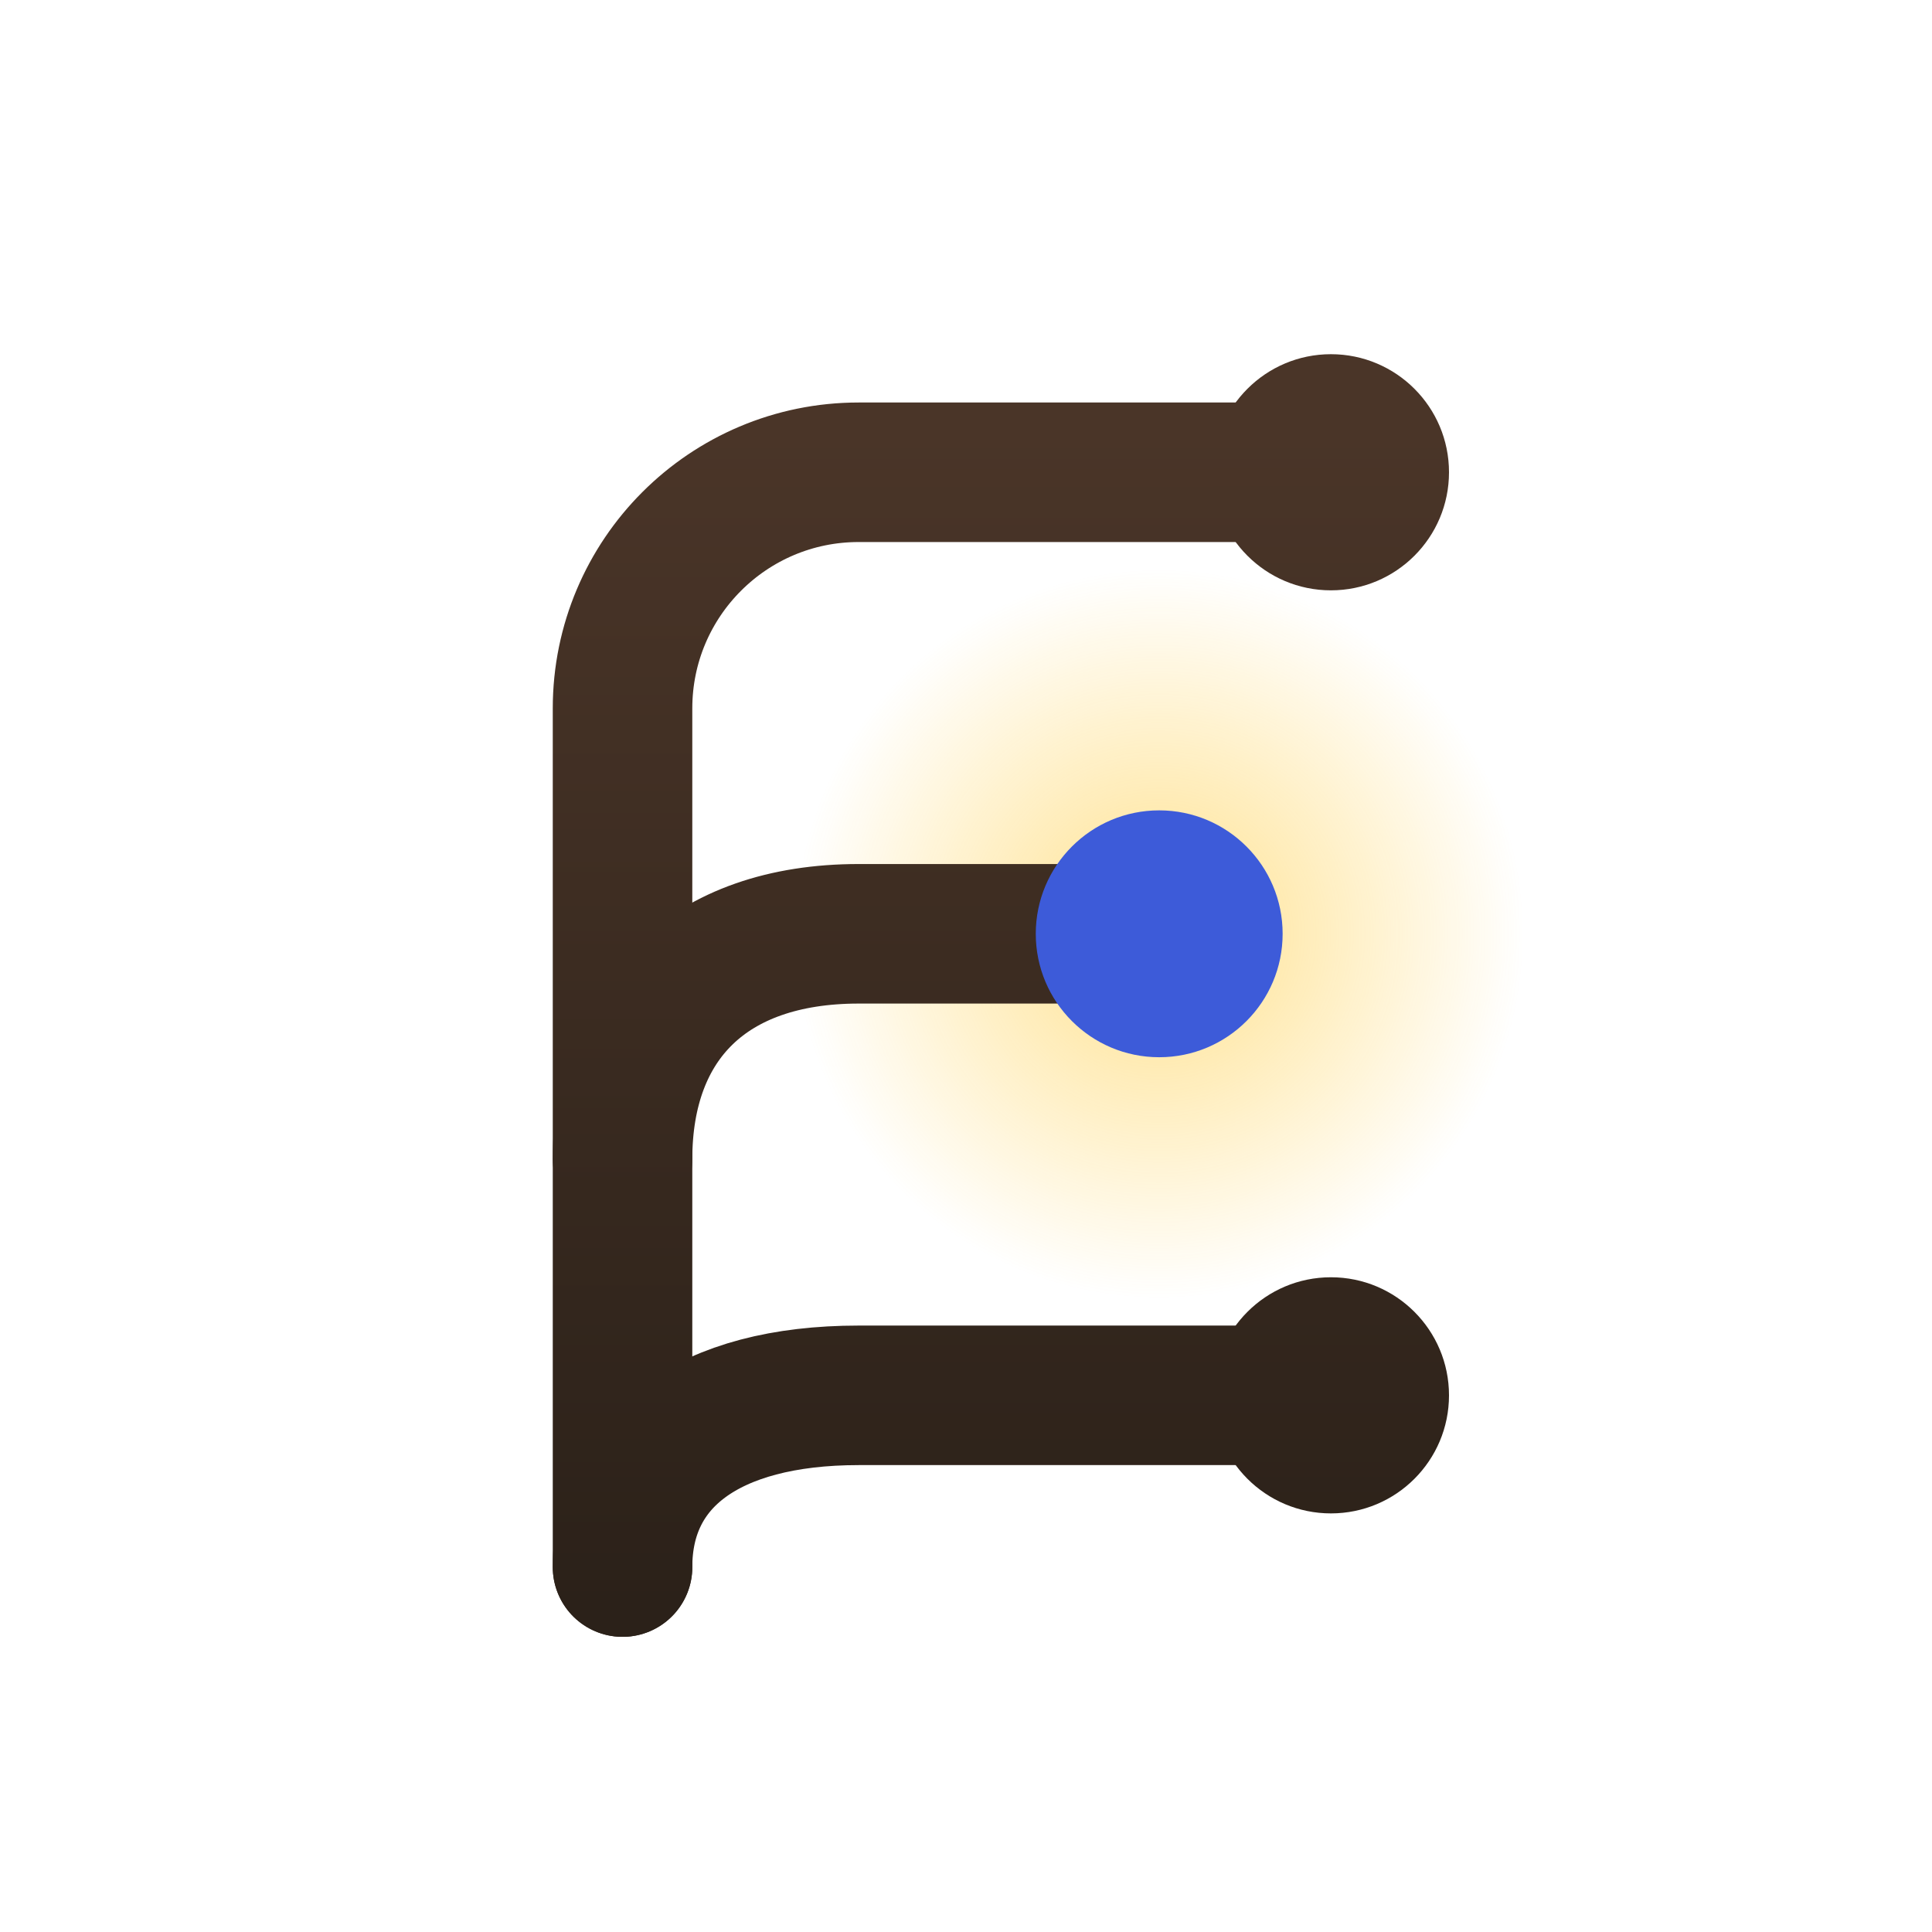
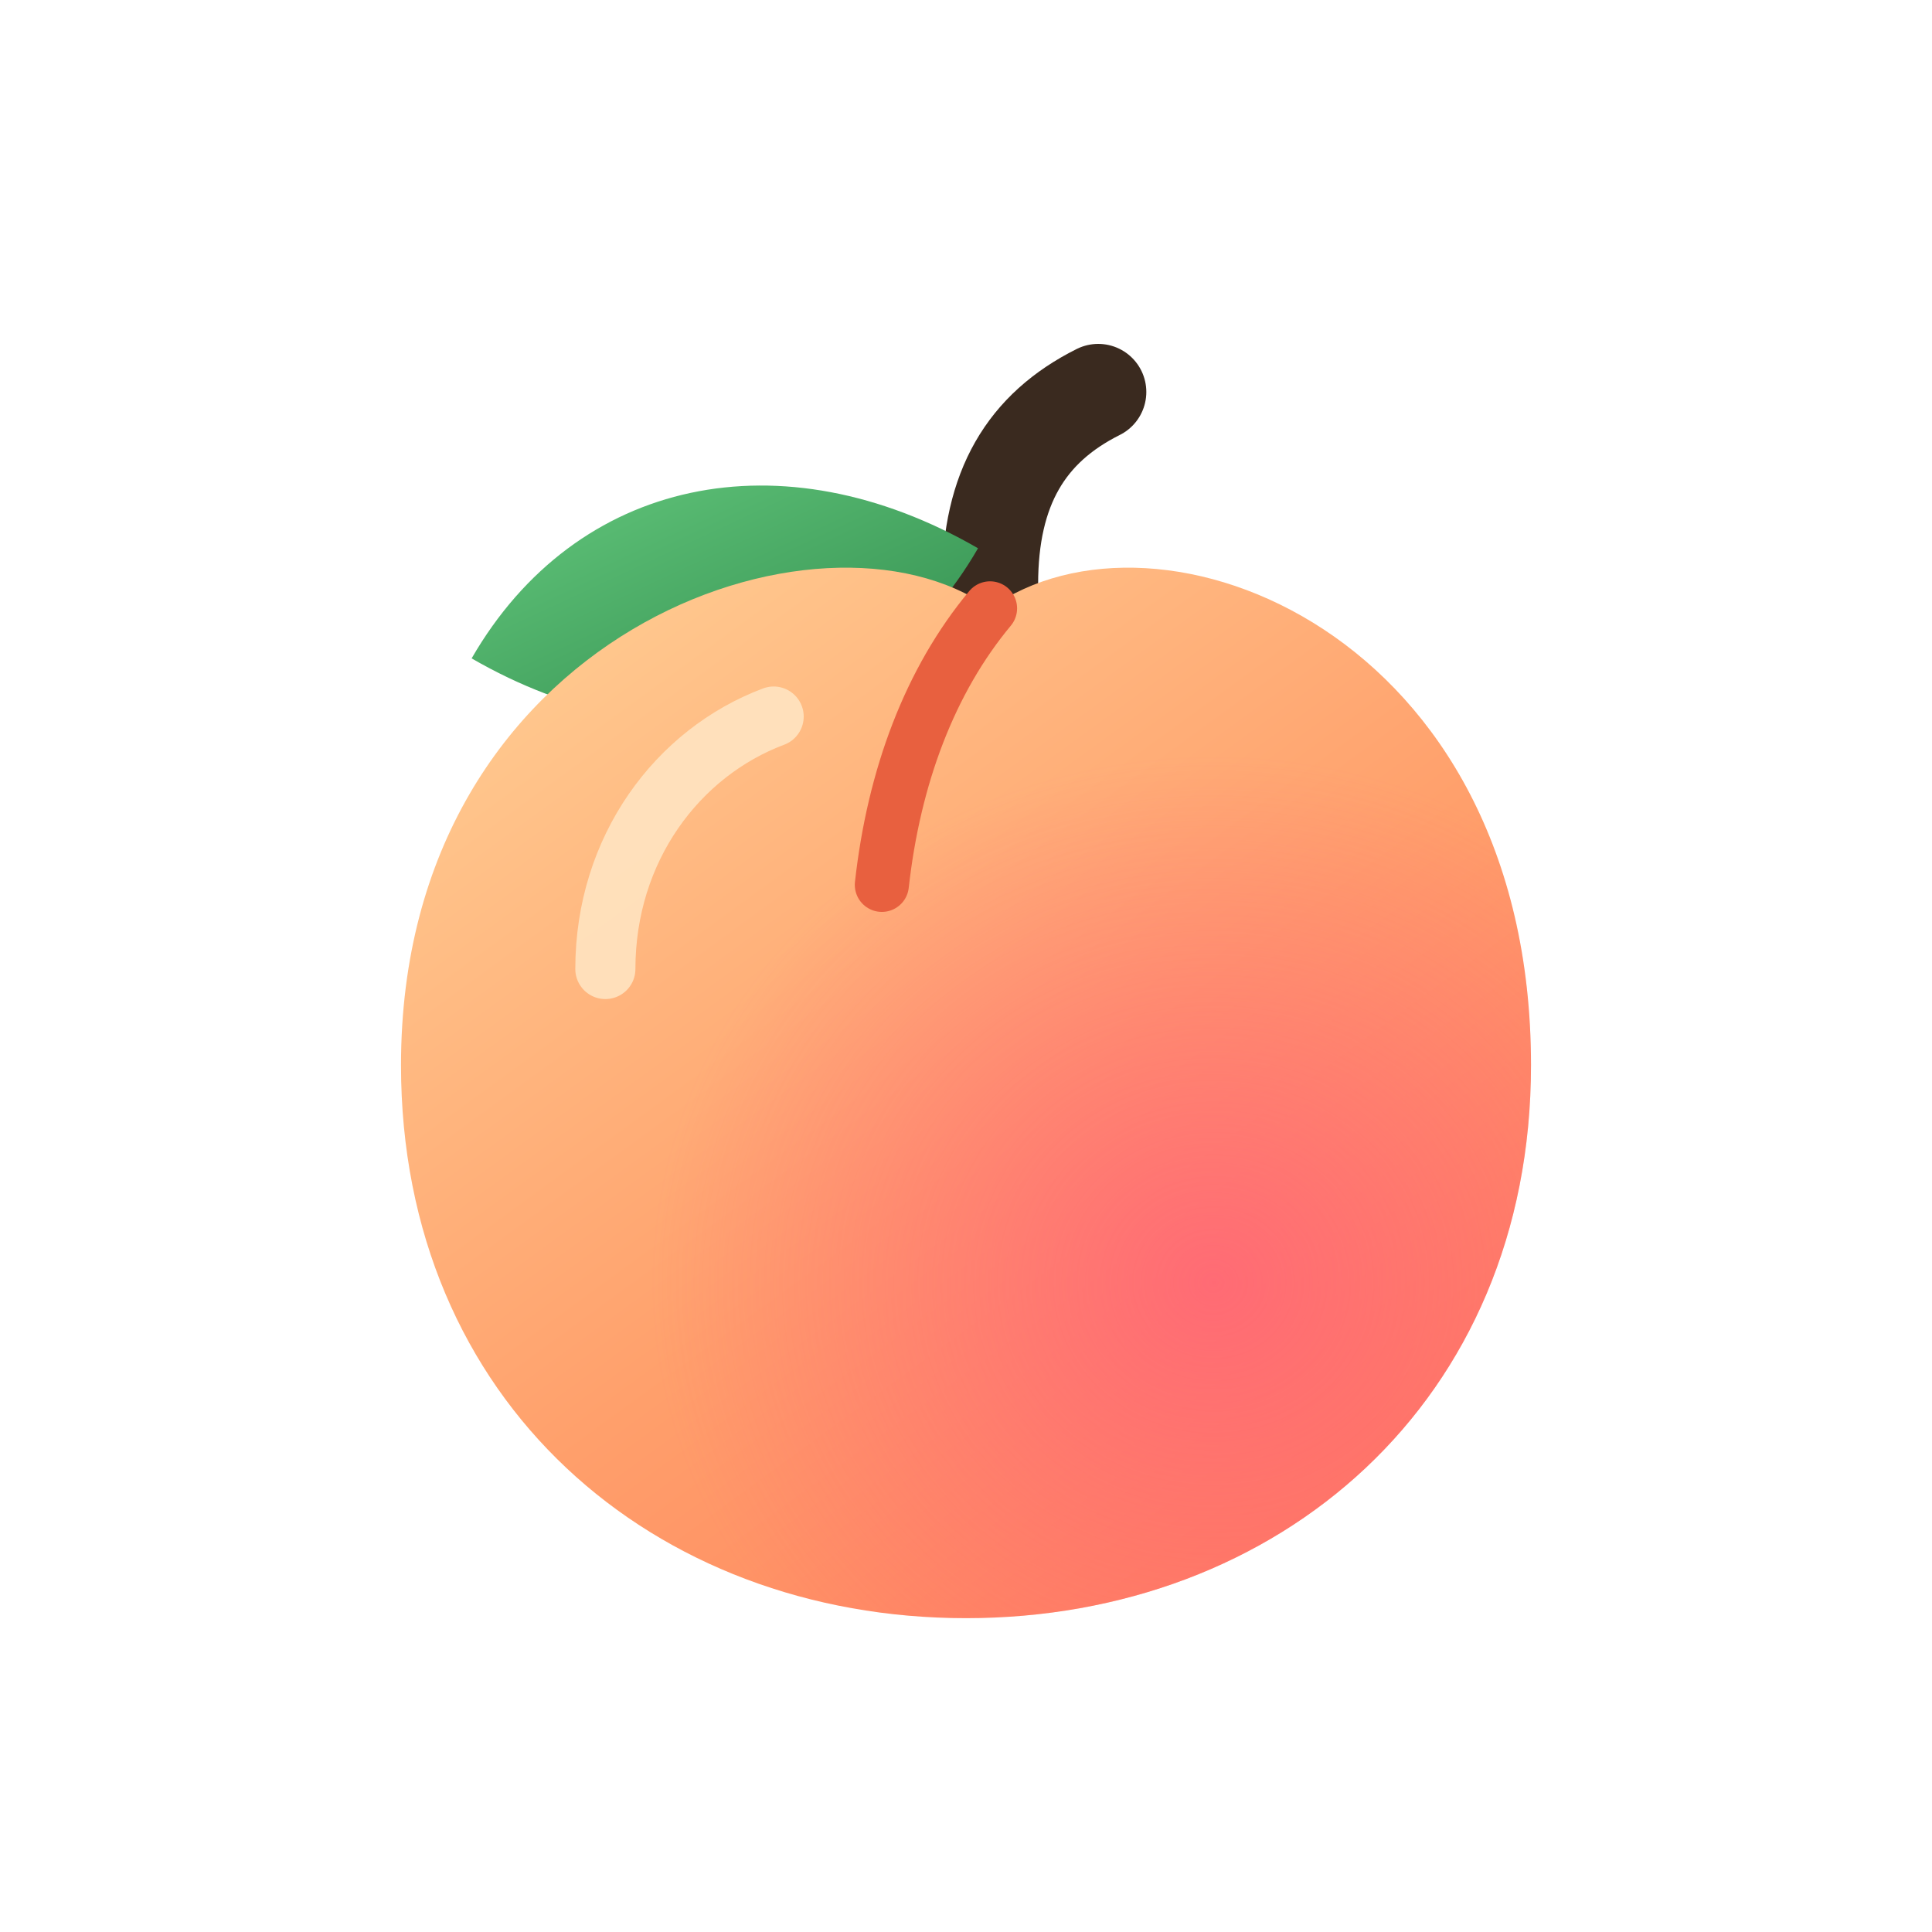
<svg xmlns="http://www.w3.org/2000/svg" width="1024" height="1024" viewBox="0 0 180 180">
  <defs>
    <linearGradient id="body" x1="0" y1="0" x2="0" y2="1">
-       <stop offset="0" stop-color="#FFF8EA" />
-       <stop offset="1" stop-color="#F2E2C4" />
+       <stop offset="0" stop-color="#FFFCF5" />
+       <stop offset="1" stop-color="#F5E8D0" />
    </linearGradient>
-     <linearGradient id="ink" gradientUnits="userSpaceOnUse" x1="0" y1="40" x2="0" y2="150">
-       <stop offset="0" stop-color="#4A3528" />
-       <stop offset="1" stop-color="#2B2119" />
+     <linearGradient id="peach" x1="0.15" y1="0.05" x2="0.85" y2="0.95">
+       <stop offset="0" stop-color="#FFC98F" />
+       <stop offset="0.55" stop-color="#FF9F6B" />
+       <stop offset="1" stop-color="#FF7F5C" />
    </linearGradient>
-     <radialGradient id="glow" gradientUnits="userSpaceOnUse" cx="108" cy="87" r="34">
-       <stop offset="0" stop-color="#FFC21A" stop-opacity="0.5" />
-       <stop offset="1" stop-color="#FFC21A" stop-opacity="0" />
+     <radialGradient id="blush" cx="0.72" cy="0.68" r="0.5">
+       <stop offset="0" stop-color="#FF5E7A" stop-opacity="0.75" />
+       <stop offset="1" stop-color="#FF5E7A" stop-opacity="0" />
    </radialGradient>
+     <linearGradient id="leaf" x1="0" y1="0" x2="1" y2="1">
+       <stop offset="0" stop-color="#63C77C" />
+       <stop offset="1" stop-color="#2F8A4C" />
+     </linearGradient>
  </defs>
-   <circle cx="108" cy="87" r="34" fill="url(#glow)" />
-   <g fill="none" stroke="url(#ink)" stroke-width="13" stroke-linecap="round" stroke-linejoin="round">
-     <path d="M58 146V66A22 22 0 0 1 80 44H124" />
-     <path d="M58 108C58 95 66 87 80 87H108" />
-     <path d="M58 146C58 136 66 130 80 130H124" />
-   </g>
-   <circle cx="124" cy="44" r="11" fill="url(#ink)" />
-   <circle cx="124" cy="130" r="11" fill="url(#ink)" />
-   <circle cx="108" cy="87" r="11.5" fill="#3D5BD9" />
+   <path d="M92.24 54.44C92.24 45.48 95.6 39.88 102.32 36.52" fill="none" stroke="#3A2A1F" stroke-width="8.96" stroke-linecap="round" />
+   <path d="M91.12 51.08C81.38 67.96 62.22 71.9 43.94 61.34C53.68 44.47 72.84 40.52 91.12 51.08Z" fill="url(#leaf)" />
+   <path d="M92.24 56.68C107.92 45.48 142.64 58.92 142.64 99.24C142.64 130.6 119.12 150.76 90 150.76C60.88 150.76 37.36 130.6 37.36 99.24C37.36 58.92 76.56 45.48 92.24 56.68Z" fill="url(#peach)" />
+   <path d="M92.24 56.68C107.92 45.48 142.64 58.92 142.64 99.24C142.64 130.6 119.12 150.76 90 150.76C60.88 150.76 37.36 130.6 37.36 99.24C37.36 58.92 76.56 45.48 92.24 56.68Z" fill="url(#blush)" />
+   <path d="M56.4 90.28C56.4 79.08 63.12 70.12 72.08 66.76" fill="none" stroke="#FFE6C4" stroke-opacity="0.85" stroke-width="5.6" stroke-linecap="round" />
+   <path d="M92.24 56.68C86.64 63.4 83.28 72.36 82.16 82.44" fill="none" stroke="#E8603F" stroke-width="5.04" stroke-linecap="round" />
</svg>
